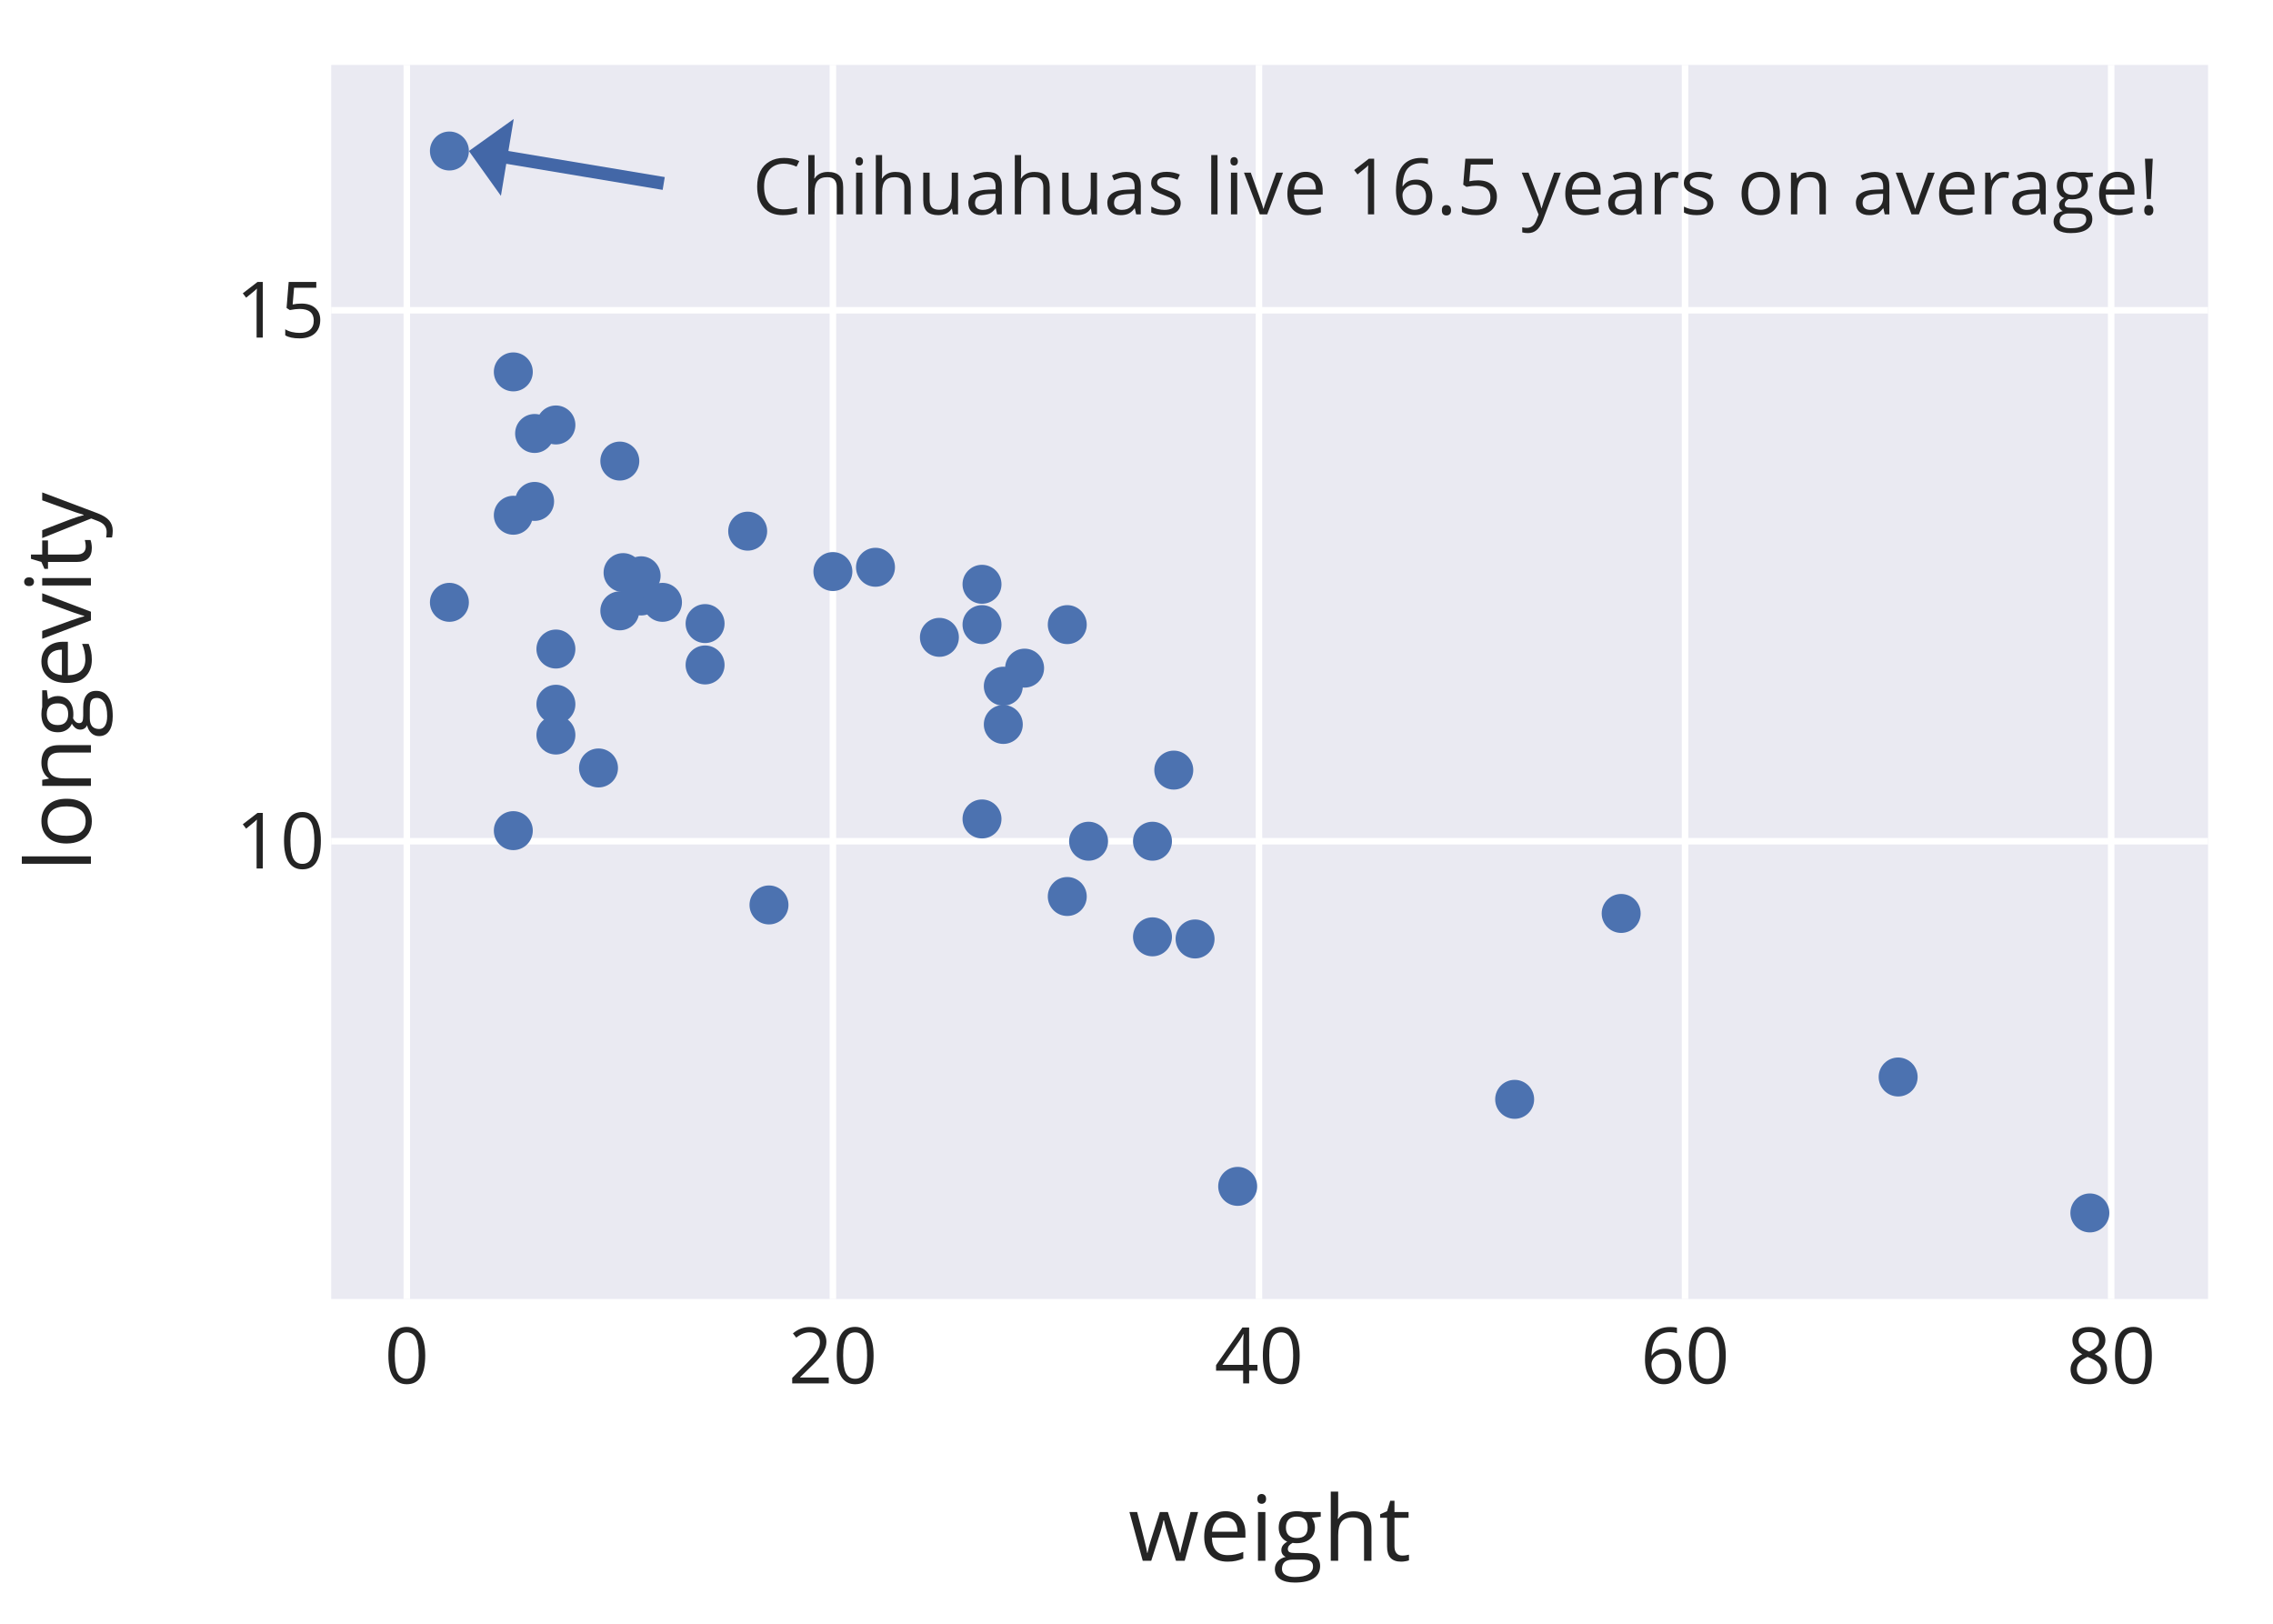
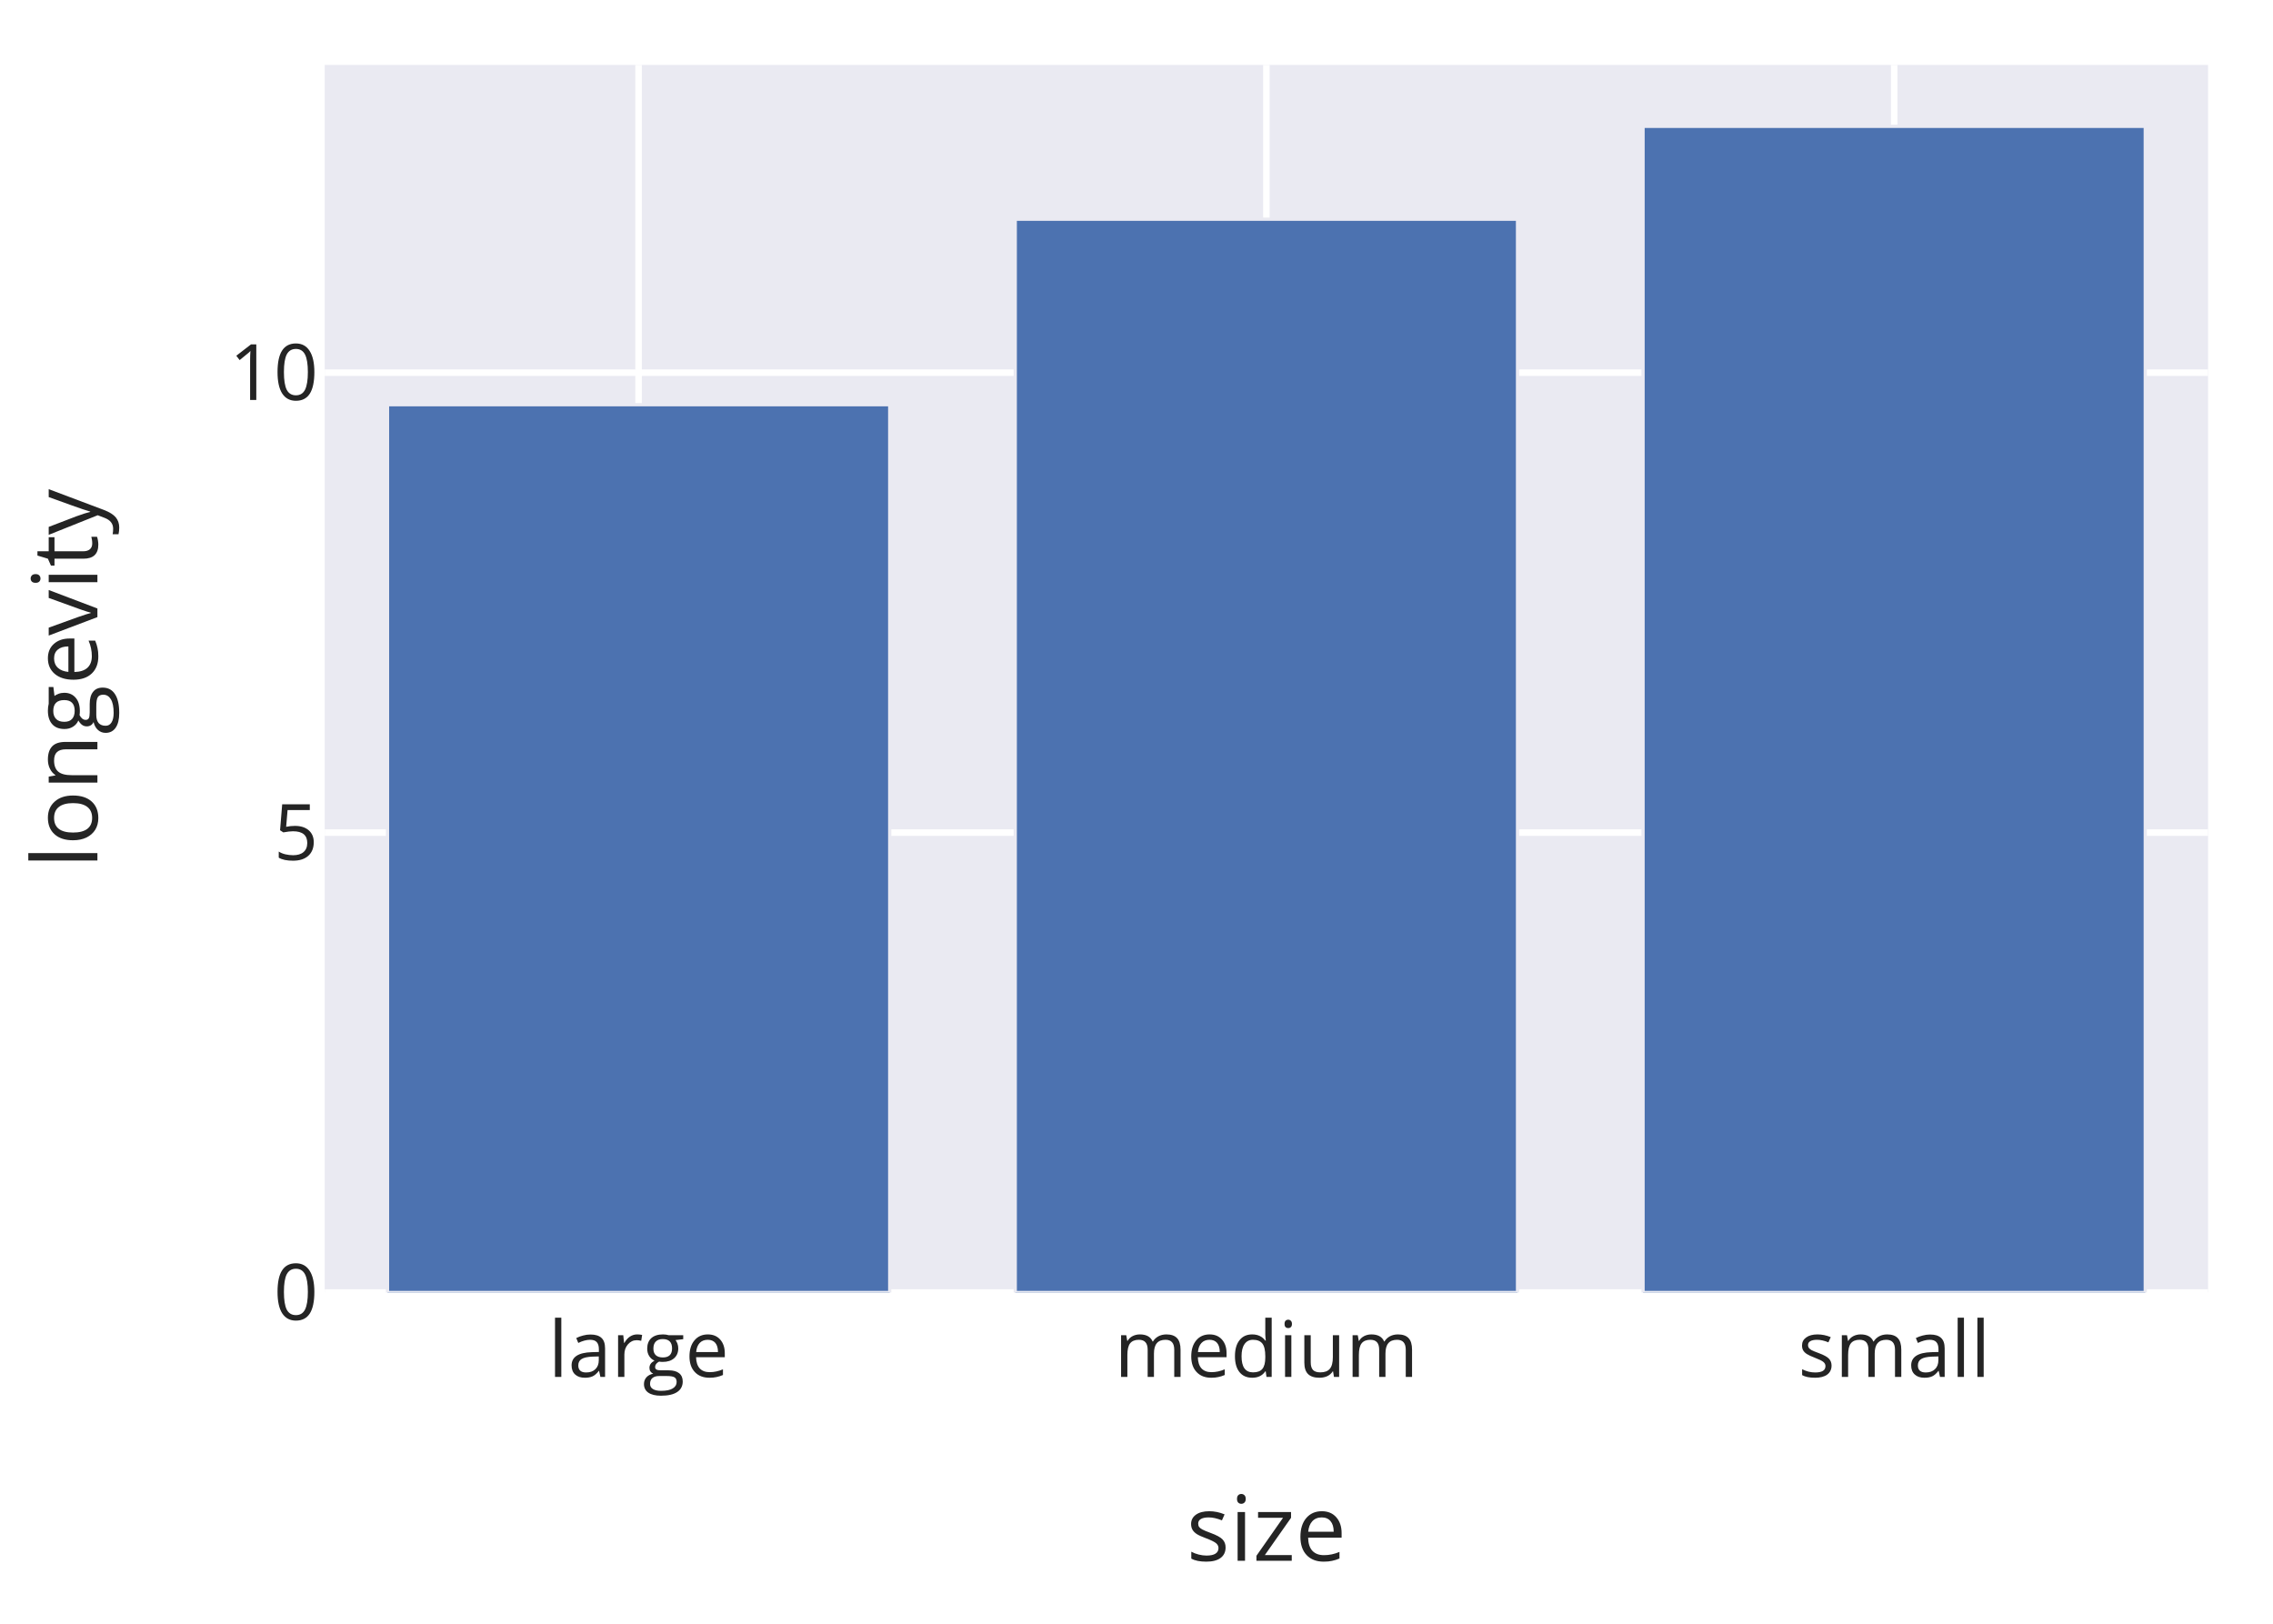
<svg xmlns="http://www.w3.org/2000/svg" class="main-svg" width="350" height="250" style="" viewBox="0 0 350 250">
  <rect x="0" y="0" width="350" height="250" style="fill: rgb(255, 255, 255); fill-opacity: 1;" />
-   <defs id="defs-1c4731">
+   <defs id="defs-4f71d3">
    <g class="clips">
-       <clipPath id="clip1c4731xyplot" class="plotclip">
-         <rect width="289" height="190" />
+       <clipPath id="clip4f71d3xyplot" class="plotclip">
+         <rect width="290" height="189" />
      </clipPath>
-       <clipPath class="axesclip" id="clip1c4731x">
-         <rect x="51" y="0" width="289" height="250" />
+       <clipPath class="axesclip" id="clip4f71d3x">
+         <rect x="50" y="0" width="290" height="250" />
      </clipPath>
-       <clipPath class="axesclip" id="clip1c4731y">
-         <rect x="0" y="10" width="350" height="190" />
+       <clipPath class="axesclip" id="clip4f71d3y">
+         <rect x="0" y="10" width="350" height="189" />
      </clipPath>
-       <clipPath class="axesclip" id="clip1c4731xy">
-         <rect x="51" y="10" width="289" height="190" />
+       <clipPath class="axesclip" id="clip4f71d3xy">
+         <rect x="50" y="10" width="290" height="189" />
      </clipPath>
    </g>
    <g class="gradients" />
    <g class="patterns" />
  </defs>
  <g class="bglayer">
-     <rect class="bg" x="51" y="10" width="289" height="190" style="fill: rgb(234, 234, 242); fill-opacity: 1; stroke-width: 0;" />
+     <rect class="bg" x="50" y="10" width="290" height="189" style="fill: rgb(234, 234, 242); fill-opacity: 1; stroke-width: 0;" />
  </g>
  <g class="layer-below">
    <g class="imagelayer" />
    <g class="shapelayer" />
  </g>
  <g class="cartesianlayer">
    <g class="subplot xy">
      <g class="layer-subplot">
        <g class="shapelayer" />
        <g class="imagelayer" />
      </g>
      <g class="gridlayer">
        <g class="x">
-           <path class="xgrid crisp" transform="translate(128.25,0)" d="M0,10v190" style="stroke: rgb(255, 255, 255); stroke-opacity: 1; stroke-width: 1px;" />
-           <path class="xgrid crisp" transform="translate(193.86,0)" d="M0,10v190" style="stroke: rgb(255, 255, 255); stroke-opacity: 1; stroke-width: 1px;" />
-           <path class="xgrid crisp" transform="translate(259.47,0)" d="M0,10v190" style="stroke: rgb(255, 255, 255); stroke-opacity: 1; stroke-width: 1px;" />
-           <path class="xgrid crisp" transform="translate(325.08,0)" d="M0,10v190" style="stroke: rgb(255, 255, 255); stroke-opacity: 1; stroke-width: 1px;" />
+           <path class="xgrid crisp" transform="translate(98.33,0)" d="M0,10v189" style="stroke: rgb(255, 255, 255); stroke-opacity: 1; stroke-width: 1px;" />
+           <path class="xgrid crisp" transform="translate(195,0)" d="M0,10v189" style="stroke: rgb(255, 255, 255); stroke-opacity: 1; stroke-width: 1px;" />
+           <path class="xgrid crisp" transform="translate(291.67,0)" d="M0,10v189" style="stroke: rgb(255, 255, 255); stroke-opacity: 1; stroke-width: 1px;" />
        </g>
        <g class="y">
-           <path class="ygrid crisp" transform="translate(0,129.52)" d="M51,0h289" style="stroke: rgb(255, 255, 255); stroke-opacity: 1; stroke-width: 1px;" />
-           <path class="ygrid crisp" transform="translate(0,47.77)" d="M51,0h289" style="stroke: rgb(255, 255, 255); stroke-opacity: 1; stroke-width: 1px;" />
+           <path class="ygrid crisp" transform="translate(0,128.19)" d="M50,0h290" style="stroke: rgb(255, 255, 255); stroke-opacity: 1; stroke-width: 1px;" />
+           <path class="ygrid crisp" transform="translate(0,57.38)" d="M50,0h290" style="stroke: rgb(255, 255, 255); stroke-opacity: 1; stroke-width: 1px;" />
        </g>
      </g>
      <g class="zerolinelayer">
-         <path class="xzl zl crisp" transform="translate(62.64,0)" d="M0,10v190" style="stroke: rgb(255, 255, 255); stroke-opacity: 1; stroke-width: 1px;" />
+         <path class="yzl zl crisp" transform="translate(0,199)" d="M50,0h290" style="stroke: rgb(255, 255, 255); stroke-opacity: 1; stroke-width: 1px;" />
      </g>
      <path class="xlines-below" />
      <path class="ylines-below" />
      <g class="overlines-below" />
      <g class="xaxislayer-below" />
      <g class="yaxislayer-below" />
      <g class="overaxes-below" />
-       <g class="plot" transform="translate(51,10)" clip-path="url(#clip1c4731xyplot)">
-         <g class="scatterlayer mlayer">
-           <g class="trace scatter traceda0f60" style="stroke-miterlimit: 2; opacity: 1;">
-             <g class="fills" />
-             <g class="errorbars" />
-             <g class="lines" />
+       <g class="plot" transform="translate(50,10)" clip-path="url(#clip4f71d3xyplot)">
+         <g class="barlayer mlayer">
+           <g class="trace bars" style="opacity: 1;">
            <g class="points">
-               <path class="point" transform="translate(64.13,71.78)" d="M3,0A3,3 0 1,1 0,-3A3,3 0 0,1 3,0Z" style="opacity: 1; stroke-width: 0px; fill: rgb(76, 114, 176); fill-opacity: 1;" />
-               <path class="point" transform="translate(31.32,56.74)" d="M3,0A3,3 0 1,1 0,-3A3,3 0 0,1 3,0Z" style="opacity: 1; stroke-width: 0px; fill: rgb(76, 114, 176); fill-opacity: 1;" />
-               <path class="point" transform="translate(57.57,92.38)" d="M3,0A3,3 0 1,1 0,-3A3,3 0 0,1 3,0Z" style="opacity: 1; stroke-width: 0px; fill: rgb(76, 114, 176); fill-opacity: 1;" />
-               <path class="point" transform="translate(47.72,78.65)" d="M3,0A3,3 0 1,1 0,-3A3,3 0 0,1 3,0Z" style="opacity: 1; stroke-width: 0px; fill: rgb(76, 114, 176); fill-opacity: 1;" />
-               <path class="point" transform="translate(44.94,78.16)" d="M3,0A3,3 0 1,1 0,-3A3,3 0 0,1 3,0Z" style="opacity: 1; stroke-width: 0px; fill: rgb(76, 114, 176); fill-opacity: 1;" />
-               <path class="point" transform="translate(83.81,77.34)" d="M3,0A3,3 0 1,1 0,-3A3,3 0 0,1 3,0Z" style="opacity: 1; stroke-width: 0px; fill: rgb(76, 114, 176); fill-opacity: 1;" />
-               <path class="point" transform="translate(34.6,55.43)" d="M3,0A3,3 0 1,1 0,-3A3,3 0 0,1 3,0Z" style="opacity: 1; stroke-width: 0px; fill: rgb(76, 114, 176); fill-opacity: 1;" />
-               <path class="point" transform="translate(34.6,89.93)" d="M3,0A3,3 0 1,1 0,-3A3,3 0 0,1 3,0Z" style="opacity: 1; stroke-width: 0px; fill: rgb(76, 114, 176); fill-opacity: 1;" />
-               <path class="point" transform="translate(18.2,13.25)" d="M3,0A3,3 0 1,1 0,-3A3,3 0 0,1 3,0Z" style="opacity: 1; stroke-width: 0px; fill: rgb(76, 114, 176); fill-opacity: 1;" />
-               <path class="point" transform="translate(77.25,78)" d="M3,0A3,3 0 1,1 0,-3A3,3 0 0,1 3,0Z" style="opacity: 1; stroke-width: 0px; fill: rgb(76, 114, 176); fill-opacity: 1;" />
-               <path class="point" transform="translate(103.49,95.65)" d="M3,0A3,3 0 1,1 0,-3A3,3 0 0,1 3,0Z" style="opacity: 1; stroke-width: 0px; fill: rgb(76, 114, 176); fill-opacity: 1;" />
-               <path class="point" transform="translate(100.21,79.96)" d="M3,0A3,3 0 1,1 0,-3A3,3 0 0,1 3,0Z" style="opacity: 1; stroke-width: 0px; fill: rgb(76, 114, 176); fill-opacity: 1;" />
-               <path class="point" transform="translate(28.04,47.26)" d="M3,0A3,3 0 1,1 0,-3A3,3 0 0,1 3,0Z" style="opacity: 1; stroke-width: 0px; fill: rgb(76, 114, 176); fill-opacity: 1;" />
-               <path class="point" transform="translate(113.34,86.17)" d="M3,0A3,3 0 1,1 0,-3A3,3 0 0,1 3,0Z" style="opacity: 1; stroke-width: 0px; fill: rgb(76, 114, 176); fill-opacity: 1;" />
-               <path class="point" transform="translate(18.2,82.74)" d="M3,0A3,3 0 1,1 0,-3A3,3 0 0,1 3,0Z" style="opacity: 1; stroke-width: 0px; fill: rgb(76, 114, 176); fill-opacity: 1;" />
-               <path class="point" transform="translate(31.32,67.2)" d="M3,0A3,3 0 1,1 0,-3A3,3 0 0,1 3,0Z" style="opacity: 1; stroke-width: 0px; fill: rgb(76, 114, 176); fill-opacity: 1;" />
-               <path class="point" transform="translate(106.77,92.87)" d="M3,0A3,3 0 1,1 0,-3A3,3 0 0,1 3,0Z" style="opacity: 1; stroke-width: 0px; fill: rgb(76, 114, 176); fill-opacity: 1;" />
-               <path class="point" transform="translate(100.21,86.17)" d="M3,0A3,3 0 1,1 0,-3A3,3 0 0,1 3,0Z" style="opacity: 1; stroke-width: 0px; fill: rgb(76, 114, 176); fill-opacity: 1;" />
-               <path class="point" transform="translate(113.34,128.03)" d="M3,0A3,3 0 1,1 0,-3A3,3 0 0,1 3,0Z" style="opacity: 1; stroke-width: 0px; fill: rgb(76, 114, 176); fill-opacity: 1;" />
-               <path class="point" transform="translate(47.72,81.76)" d="M3,0A3,3 0 1,1 0,-3A3,3 0 0,1 3,0Z" style="opacity: 1; stroke-width: 0px; fill: rgb(76, 114, 176); fill-opacity: 1;" />
-               <path class="point" transform="translate(103.49,101.54)" d="M3,0A3,3 0 1,1 0,-3A3,3 0 0,1 3,0Z" style="opacity: 1; stroke-width: 0px; fill: rgb(76, 114, 176); fill-opacity: 1;" />
-               <path class="point" transform="translate(34.6,103.17)" d="M3,0A3,3 0 1,1 0,-3A3,3 0 0,1 3,0Z" style="opacity: 1; stroke-width: 0px; fill: rgb(76, 114, 176); fill-opacity: 1;" />
-               <path class="point" transform="translate(28.04,69.33)" d="M3,0A3,3 0 1,1 0,-3A3,3 0 0,1 3,0Z" style="opacity: 1; stroke-width: 0px; fill: rgb(76, 114, 176); fill-opacity: 1;" />
-               <path class="point" transform="translate(28.04,117.89)" d="M3,0A3,3 0 1,1 0,-3A3,3 0 0,1 3,0Z" style="opacity: 1; stroke-width: 0px; fill: rgb(76, 114, 176); fill-opacity: 1;" />
-               <path class="point" transform="translate(34.6,98.43)" d="M3,0A3,3 0 1,1 0,-3A3,3 0 0,1 3,0Z" style="opacity: 1; stroke-width: 0px; fill: rgb(76, 114, 176); fill-opacity: 1;" />
-               <path class="point" transform="translate(44.44,60.99)" d="M3,0A3,3 0 1,1 0,-3A3,3 0 0,1 3,0Z" style="opacity: 1; stroke-width: 0px; fill: rgb(76, 114, 176); fill-opacity: 1;" />
-               <path class="point" transform="translate(57.57,86.01)" d="M3,0A3,3 0 1,1 0,-3A3,3 0 0,1 3,0Z" style="opacity: 1; stroke-width: 0px; fill: rgb(76, 114, 176); fill-opacity: 1;" />
-               <path class="point" transform="translate(51.01,82.74)" d="M3,0A3,3 0 1,1 0,-3A3,3 0 0,1 3,0Z" style="opacity: 1; stroke-width: 0px; fill: rgb(76, 114, 176); fill-opacity: 1;" />
-               <path class="point" transform="translate(116.62,119.52)" d="M3,0A3,3 0 1,1 0,-3A3,3 0 0,1 3,0Z" style="opacity: 1; stroke-width: 0px; fill: rgb(76, 114, 176); fill-opacity: 1;" />
-               <path class="point" transform="translate(44.44,84.05)" d="M3,0A3,3 0 1,1 0,-3A3,3 0 0,1 3,0Z" style="opacity: 1; stroke-width: 0px; fill: rgb(76, 114, 176); fill-opacity: 1;" />
-               <path class="point" transform="translate(126.46,119.52)" d="M3,0A3,3 0 1,1 0,-3A3,3 0 0,1 3,0Z" style="opacity: 1; stroke-width: 0px; fill: rgb(76, 114, 176); fill-opacity: 1;" />
-               <path class="point" transform="translate(41.16,108.24)" d="M3,0A3,3 0 1,1 0,-3A3,3 0 0,1 3,0Z" style="opacity: 1; stroke-width: 0px; fill: rgb(76, 114, 176); fill-opacity: 1;" />
-               <path class="point" transform="translate(67.41,129.33)" d="M3,0A3,3 0 1,1 0,-3A3,3 0 0,1 3,0Z" style="opacity: 1; stroke-width: 0px; fill: rgb(76, 114, 176); fill-opacity: 1;" />
-               <path class="point" transform="translate(93.65,88.13)" d="M3,0A3,3 0 1,1 0,-3A3,3 0 0,1 3,0Z" style="opacity: 1; stroke-width: 0px; fill: rgb(76, 114, 176); fill-opacity: 1;" />
-               <path class="point" transform="translate(198.63,130.64)" d="M3,0A3,3 0 1,1 0,-3A3,3 0 0,1 3,0Z" style="opacity: 1; stroke-width: 0px; fill: rgb(76, 114, 176); fill-opacity: 1;" />
-               <path class="point" transform="translate(126.46,134.24)" d="M3,0A3,3 0 1,1 0,-3A3,3 0 0,1 3,0Z" style="opacity: 1; stroke-width: 0px; fill: rgb(76, 114, 176); fill-opacity: 1;" />
-               <path class="point" transform="translate(133.02,134.57)" d="M3,0A3,3 0 1,1 0,-3A3,3 0 0,1 3,0Z" style="opacity: 1; stroke-width: 0px; fill: rgb(76, 114, 176); fill-opacity: 1;" />
-               <path class="point" transform="translate(100.21,116.09)" d="M3,0A3,3 0 1,1 0,-3A3,3 0 0,1 3,0Z" style="opacity: 1; stroke-width: 0px; fill: rgb(76, 114, 176); fill-opacity: 1;" />
-               <path class="point" transform="translate(129.74,108.57)" d="M3,0A3,3 0 1,1 0,-3A3,3 0 0,1 3,0Z" style="opacity: 1; stroke-width: 0px; fill: rgb(76, 114, 176); fill-opacity: 1;" />
-               <path class="point" transform="translate(139.58,172.66)" d="M3,0A3,3 0 1,1 0,-3A3,3 0 0,1 3,0Z" style="opacity: 1; stroke-width: 0px; fill: rgb(76, 114, 176); fill-opacity: 1;" />
-               <path class="point" transform="translate(182.23,159.26)" d="M3,0A3,3 0 1,1 0,-3A3,3 0 0,1 3,0Z" style="opacity: 1; stroke-width: 0px; fill: rgb(76, 114, 176); fill-opacity: 1;" />
-               <path class="point" transform="translate(270.8,176.75)" d="M3,0A3,3 0 1,1 0,-3A3,3 0 0,1 3,0Z" style="opacity: 1; stroke-width: 0px; fill: rgb(76, 114, 176); fill-opacity: 1;" />
-               <path class="point" transform="translate(241.28,155.82)" d="M3,0A3,3 0 1,1 0,-3A3,3 0 0,1 3,0Z" style="opacity: 1; stroke-width: 0px; fill: rgb(76, 114, 176); fill-opacity: 1;" />
+               <g class="point">
+                 <path d="M9.67,189V52.31H87V189Z" style="vector-effect: non-scaling-stroke; opacity: 1; stroke-width: 0.5px; fill: rgb(76, 114, 176); fill-opacity: 1; stroke: rgb(234, 234, 242); stroke-opacity: 1;" />
+               </g>
+               <g class="point">
+                 <path d="M106.33,189V23.75H183.67V189Z" style="vector-effect: non-scaling-stroke; opacity: 1; stroke-width: 0.5px; fill: rgb(76, 114, 176); fill-opacity: 1; stroke: rgb(234, 234, 242); stroke-opacity: 1;" />
+               </g>
+               <g class="point">
+                 <path d="M203,189V9.45H280.33V189Z" style="vector-effect: non-scaling-stroke; opacity: 1; stroke-width: 0.5px; fill: rgb(76, 114, 176); fill-opacity: 1; stroke: rgb(234, 234, 242); stroke-opacity: 1;" />
+               </g>
            </g>
-             <g class="text" />
          </g>
        </g>
      </g>
      <g class="overplot" />
      <path class="xlines-above crisp" d="M0,0" style="fill: none;" />
      <path class="ylines-above crisp" d="M0,0" style="fill: none;" />
      <g class="overlines-above" />
      <g class="xaxislayer-above">
        <g class="xtick">
-           <text text-anchor="middle" x="0" y="213" transform="translate(62.64,0)" style="font-family: 'Open Sans', verdana, arial, sans-serif; font-size: 12px; fill: rgb(36, 36, 36); fill-opacity: 1; white-space: pre; opacity: 1;">0</text>
+           <text text-anchor="middle" x="0" y="212" transform="translate(98.33,0)" style="font-family: 'Open Sans', verdana, arial, sans-serif; font-size: 12px; fill: rgb(36, 36, 36); fill-opacity: 1; white-space: pre; opacity: 1;">large</text>
        </g>
        <g class="xtick">
-           <text text-anchor="middle" x="0" y="213" style="font-family: 'Open Sans', verdana, arial, sans-serif; font-size: 12px; fill: rgb(36, 36, 36); fill-opacity: 1; white-space: pre; opacity: 1;" transform="translate(128.25,0)">20</text>
+           <text text-anchor="middle" x="0" y="212" transform="translate(195,0)" style="font-family: 'Open Sans', verdana, arial, sans-serif; font-size: 12px; fill: rgb(36, 36, 36); fill-opacity: 1; white-space: pre; opacity: 1;">medium</text>
        </g>
        <g class="xtick">
-           <text text-anchor="middle" x="0" y="213" style="font-family: 'Open Sans', verdana, arial, sans-serif; font-size: 12px; fill: rgb(36, 36, 36); fill-opacity: 1; white-space: pre; opacity: 1;" transform="translate(193.86,0)">40</text>
-         </g>
-         <g class="xtick">
-           <text text-anchor="middle" x="0" y="213" style="font-family: 'Open Sans', verdana, arial, sans-serif; font-size: 12px; fill: rgb(36, 36, 36); fill-opacity: 1; white-space: pre; opacity: 1;" transform="translate(259.47,0)">60</text>
-         </g>
-         <g class="xtick">
-           <text text-anchor="middle" x="0" y="213" style="font-family: 'Open Sans', verdana, arial, sans-serif; font-size: 12px; fill: rgb(36, 36, 36); fill-opacity: 1; white-space: pre; opacity: 1;" transform="translate(325.08,0)">80</text>
+           <text text-anchor="middle" x="0" y="212" transform="translate(291.67,0)" style="font-family: 'Open Sans', verdana, arial, sans-serif; font-size: 12px; fill: rgb(36, 36, 36); fill-opacity: 1; white-space: pre; opacity: 1;">small</text>
        </g>
      </g>
      <g class="yaxislayer-above">
        <g class="ytick">
-           <text text-anchor="end" x="50" y="4.2" transform="translate(0,129.52)" style="font-family: 'Open Sans', verdana, arial, sans-serif; font-size: 12px; fill: rgb(36, 36, 36); fill-opacity: 1; white-space: pre; opacity: 1;">10</text>
+           <text text-anchor="end" x="49" y="4.2" transform="translate(0,199)" style="font-family: 'Open Sans', verdana, arial, sans-serif; font-size: 12px; fill: rgb(36, 36, 36); fill-opacity: 1; white-space: pre; opacity: 1;">0</text>
        </g>
        <g class="ytick">
-           <text text-anchor="end" x="50" y="4.2" style="font-family: 'Open Sans', verdana, arial, sans-serif; font-size: 12px; fill: rgb(36, 36, 36); fill-opacity: 1; white-space: pre; opacity: 1;" transform="translate(0,47.77)">15</text>
+           <text text-anchor="end" x="49" y="4.2" style="font-family: 'Open Sans', verdana, arial, sans-serif; font-size: 12px; fill: rgb(36, 36, 36); fill-opacity: 1; white-space: pre; opacity: 1;" transform="translate(0,128.19)">5</text>
+         </g>
+         <g class="ytick">
+           <text text-anchor="end" x="49" y="4.2" style="font-family: 'Open Sans', verdana, arial, sans-serif; font-size: 12px; fill: rgb(36, 36, 36); fill-opacity: 1; white-space: pre; opacity: 1;" transform="translate(0,57.38)">10</text>
        </g>
      </g>
      <g class="overaxes-above" />
    </g>
  </g>
  <g class="polarlayer" />
  <g class="smithlayer" />
  <g class="ternarylayer" />
  <g class="geolayer" />
  <g class="funnelarealayer" />
  <g class="pielayer" />
  <g class="iciclelayer" />
  <g class="treemaplayer" />
  <g class="sunburstlayer" />
  <g class="glimages" />
-   <defs id="topdefs-1c4731">
+   <defs id="topdefs-4f71d3">
    <g class="clips" />
  </defs>
  <g class="layer-above">
    <g class="imagelayer" />
    <g class="shapelayer" />
  </g>
  <g class="infolayer">
    <g class="g-gtitle" />
    <g class="g-xtitle">
-       <text class="xtitle" x="195.5" y="240.3" text-anchor="middle" style="font-family: 'Open Sans', verdana, arial, sans-serif; font-size: 14px; fill: rgb(36, 36, 36); opacity: 1; font-weight: normal; white-space: pre;">weight</text>
+       <text class="xtitle" x="195" y="240.3" text-anchor="middle" style="font-family: 'Open Sans', verdana, arial, sans-serif; font-size: 14px; fill: rgb(36, 36, 36); opacity: 1; font-weight: normal; white-space: pre;">size</text>
    </g>
-     <g class="g-ytitle" transform="translate(4.06543,0)">
-       <text class="ytitle" transform="rotate(-90,9.934375,105)" x="9.934" y="105" text-anchor="middle" style="font-family: 'Open Sans', verdana, arial, sans-serif; font-size: 14px; fill: rgb(36, 36, 36); opacity: 1; font-weight: normal; white-space: pre;">longevity</text>
-     </g>
-     <g class="annotation" data-index="0" style="opacity: 1;">
-       <g class="annotation-text-g" transform="rotate(0,224.2,28.25)">
-         <g class="cursor-pointer" transform="translate(102,19)">
-           <rect class="bg" x="0.5" y="0.5" width="243" height="18" style="stroke-width: 1px; stroke: rgb(0, 0, 0); stroke-opacity: 0; fill: rgb(0, 0, 0); fill-opacity: 0;" />
-           <text class="annotation-text" text-anchor="middle" x="122.172" y="14" style="font-family: 'Open Sans', verdana, arial, sans-serif; font-size: 12px; fill: rgb(36, 36, 36); fill-opacity: 1; white-space: pre;">Chihuahuas live 16.5 years on average!</text>
-         </g>
-       </g>
-       <g class="annotation-arrow-g" style="opacity: 1;">
-         <path d="M102.2,28.25L72.2,23.25" style="stroke-width: 2px; stroke: rgb(67, 103, 167); stroke-opacity: 1; stroke-dasharray: 0px, 0px, 29.214px, 30.414px;" />
-         <path d="M-2.4,-3V3L0.6,0Z" transform="translate(73.38367,23.44728)rotate(-170.538)scale(2)" style="fill: rgb(67, 103, 167); stroke-width: 0;" />
-       </g>
+     <g class="g-ytitle" transform="translate(4.53418,0)">
+       <text class="ytitle" transform="rotate(-90,10.46563,104.5)" x="10.466" y="104.5" text-anchor="middle" style="font-family: 'Open Sans', verdana, arial, sans-serif; font-size: 14px; fill: rgb(36, 36, 36); opacity: 1; font-weight: normal; white-space: pre;">longevity</text>
    </g>
  </g>
</svg>
